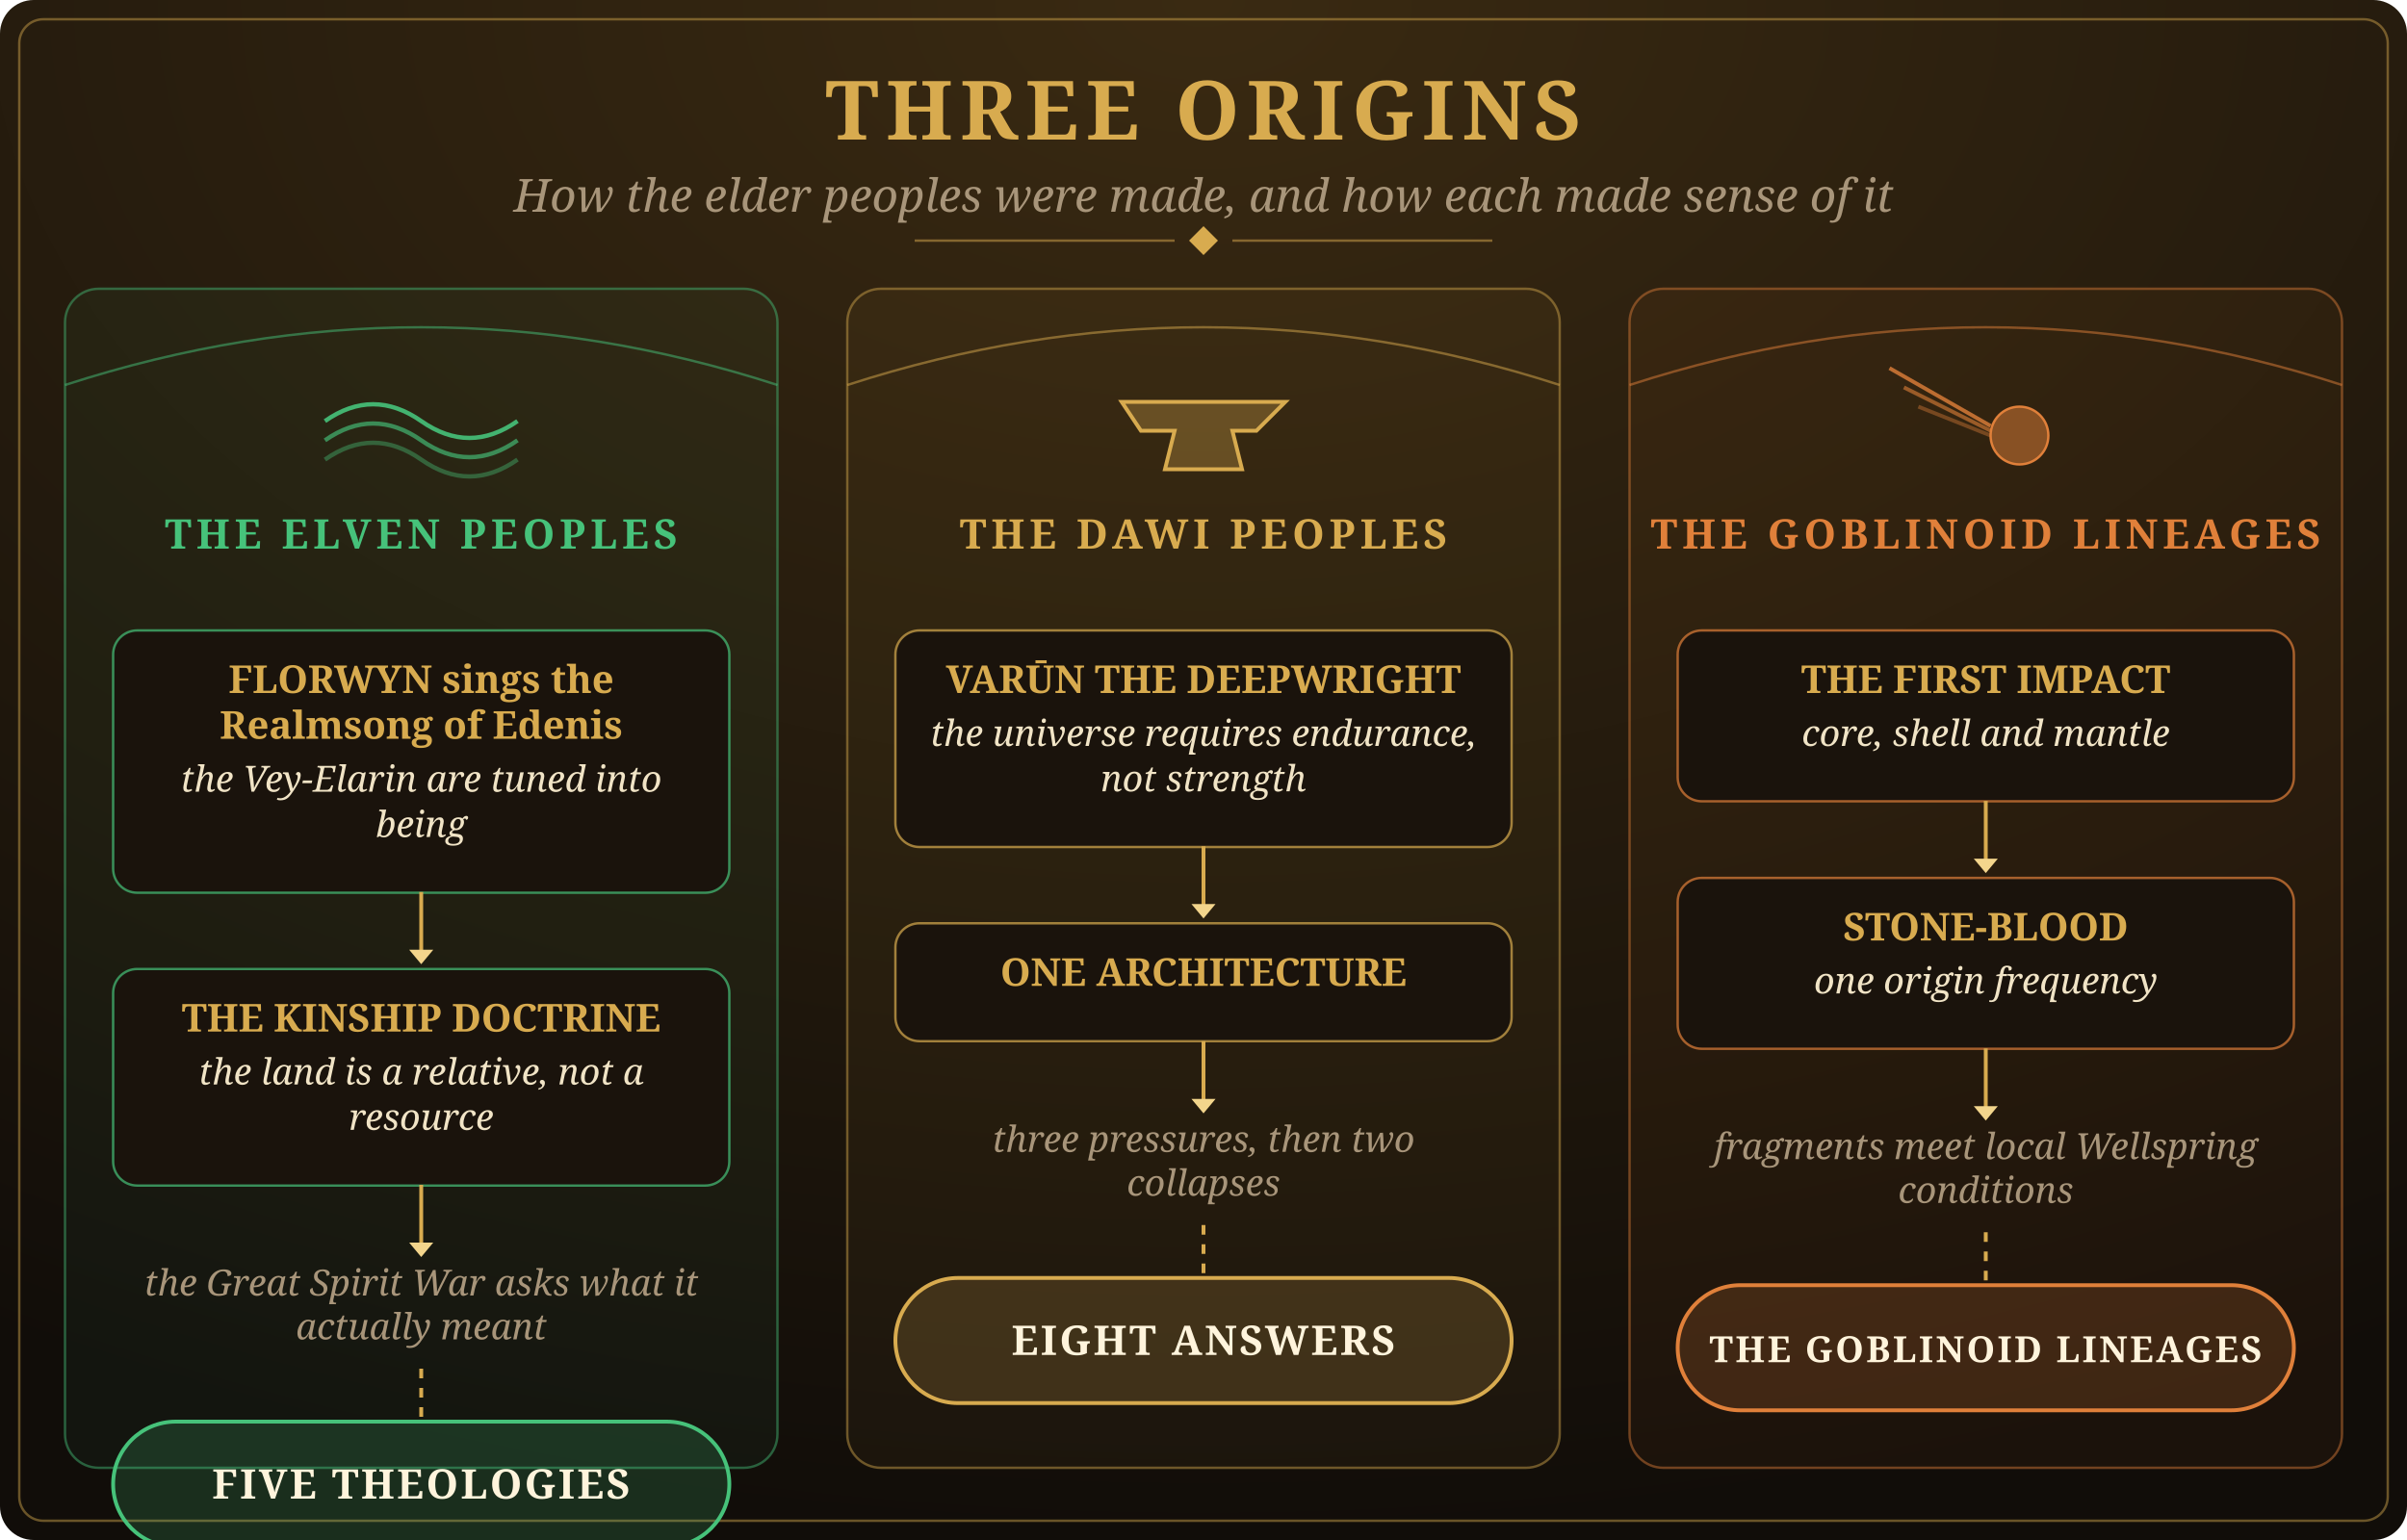
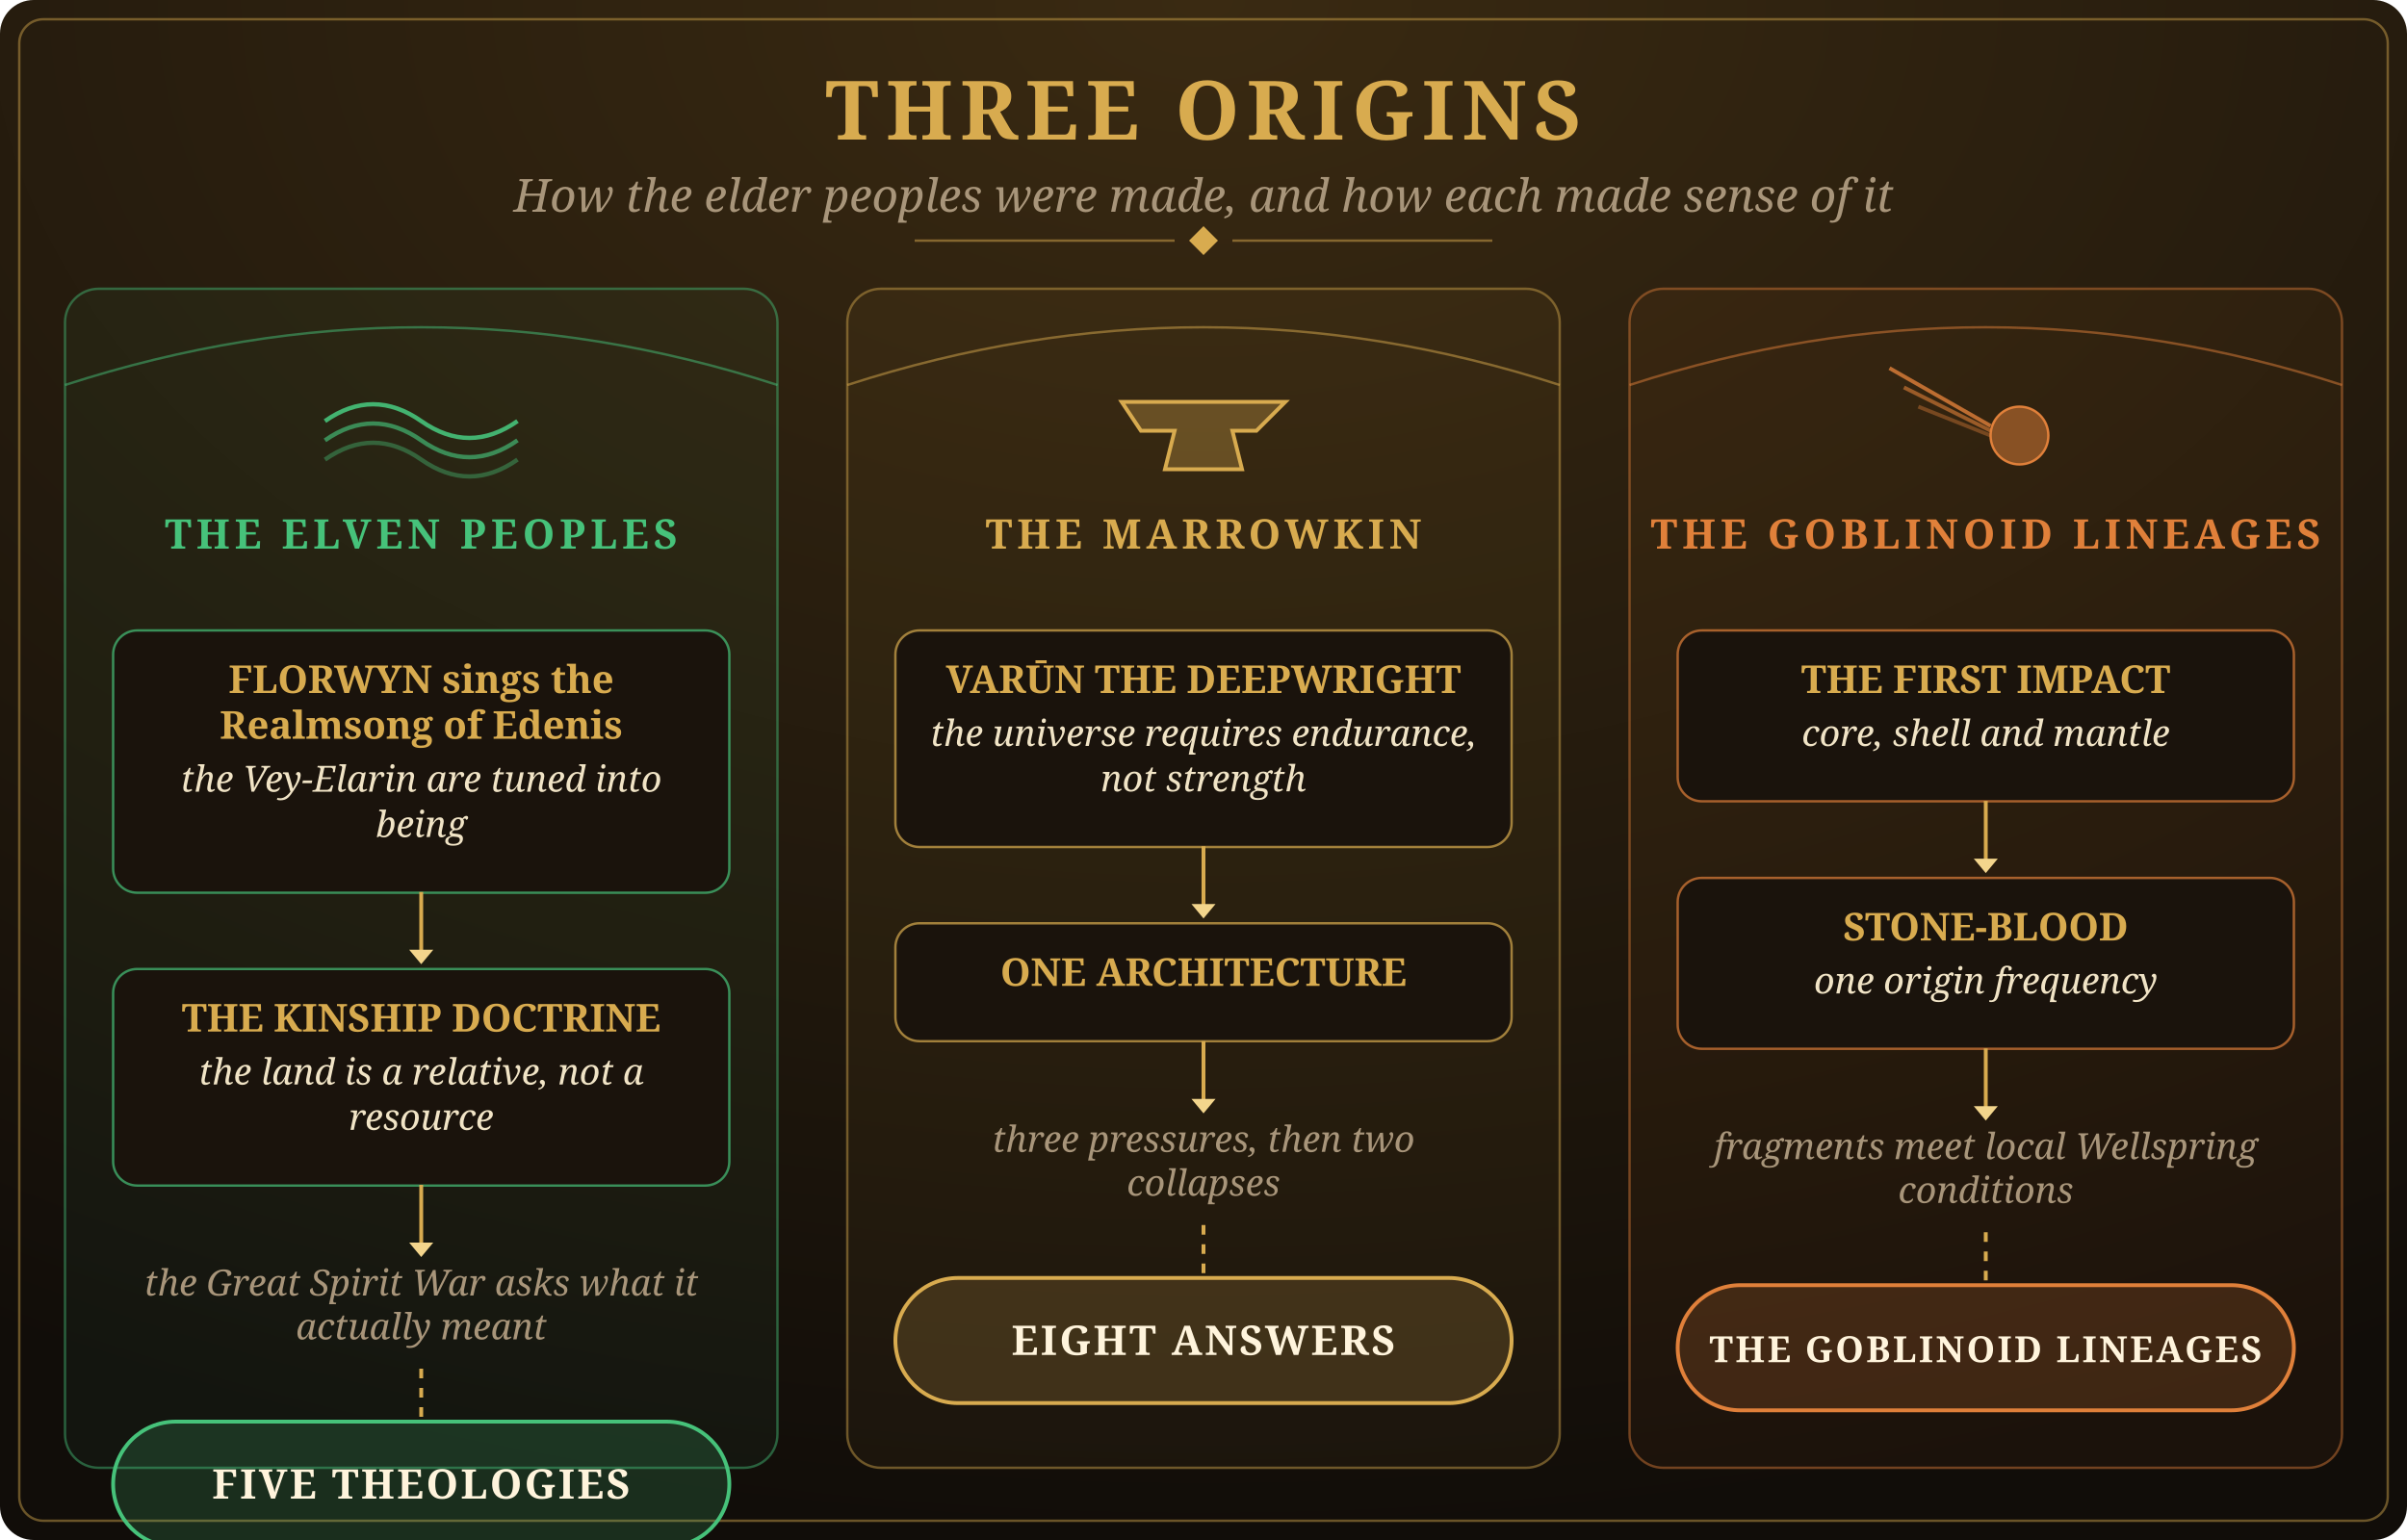
<svg xmlns="http://www.w3.org/2000/svg" viewBox="0 0 1000 640" font-family="'Cormorant Garamond', 'EB Garamond', Garamond, Georgia, serif">
  <defs>
    <radialGradient id="glow" cx=".5" cy="0" r="1">
      <stop offset="0" stop-color="#3a2a12" />
      <stop offset="1" stop-color="#110d09" />
    </radialGradient>
  </defs>
  <rect width="1000" height="640" rx="14" fill="url(#glow)" />
  <rect x="8" y="8" width="984" height="624" rx="10" fill="none" stroke="#d8ab4f" stroke-opacity=".45" />
  <text x="500.0" y="58" text-anchor="middle" fill="#d8ab4f" font-size="34" font-weight="600" letter-spacing="3">THREE ORIGINS</text>
  <text x="500.0" y="88" text-anchor="middle" fill="#a8957a" font-size="19" font-style="italic" font-family="'Crimson Pro', Georgia, serif">How the elder peoples were made, and how each made sense of it</text>
  <path d="M380.0 100 L488.0 100 M512.0 100 L620.0 100" stroke="#d8ab4f" stroke-opacity=".5" />
  <polygon points="500.0,94 506.0,100 500.0,106 494.0,100" fill="#d8ab4f" />
  <rect x="27" y="120" width="296" height="490" rx="14" fill="#46c27a" fill-opacity=".05" stroke="#46c27a" stroke-opacity=".45" />
  <path d="M27 160 Q175 112 323 160" fill="none" stroke="#46c27a" stroke-opacity=".5" />
  <path d="M135 175 Q155 161 175 175 T215 175" fill="none" stroke="#46c27a" stroke-width="1.8" stroke-opacity="0.90" />
  <path d="M135 183 Q155 169 175 183 T215 183" fill="none" stroke="#46c27a" stroke-width="1.8" stroke-opacity="0.65" />
  <path d="M135 191 Q155 177 175 191 T215 191" fill="none" stroke="#46c27a" stroke-width="1.8" stroke-opacity="0.40" />
  <text x="175" y="228" font-size="17" fill="#46c27a" text-anchor="middle" font-weight="700" letter-spacing="2">THE ELVEN PEOPLES</text>
  <rect x="47" y="262" width="256" height="109" rx="10" fill="#1a130c" stroke="#46c27a" stroke-opacity=".7" />
  <text x="175" y="288" font-size="16" fill="#d8ab4f" text-anchor="middle" font-weight="700" font-family="'Cormorant Garamond', 'EB Garamond', Garamond, Georgia, serif">FLORWYN sings the</text>
  <text x="175" y="307" font-size="16" fill="#d8ab4f" text-anchor="middle" font-weight="700" font-family="'Cormorant Garamond', 'EB Garamond', Garamond, Georgia, serif">Realmsong of Edenis</text>
  <text x="175" y="329" font-size="15" fill="#f1e4c6" text-anchor="middle" font-weight="normal" font-style="italic" font-family="'Crimson Pro', Georgia, serif">the Vey-Elarin are tuned into</text>
  <text x="175" y="347.85" font-size="15" fill="#f1e4c6" text-anchor="middle" font-weight="normal" font-style="italic" font-family="'Crimson Pro', Georgia, serif">being</text>
  <line x1="175" y1="370.7" x2="175" y2="398.7" stroke="#d8ab4f" stroke-width="1.6" />
  <polygon points="175,400.7 180,394.7 170,394.7" fill="#f3d58c" />
  <rect x="47" y="402.7" width="256" height="90" rx="10" fill="#1a130c" stroke="#46c27a" stroke-opacity=".7" />
  <text x="175" y="428.7" font-size="16" fill="#d8ab4f" text-anchor="middle" font-weight="700" font-family="'Cormorant Garamond', 'EB Garamond', Garamond, Georgia, serif">THE KINSHIP DOCTRINE</text>
  <text x="175" y="450.7" font-size="15" fill="#f1e4c6" text-anchor="middle" font-weight="normal" font-style="italic" font-family="'Crimson Pro', Georgia, serif">the land is a relative, not a</text>
  <text x="175" y="469.55" font-size="15" fill="#f1e4c6" text-anchor="middle" font-weight="normal" font-style="italic" font-family="'Crimson Pro', Georgia, serif">resource</text>
  <line x1="175" y1="492.4" x2="175" y2="520.4" stroke="#d8ab4f" stroke-width="1.6" />
  <polygon points="175,522.4 180,516.4 170,516.4" fill="#f3d58c" />
  <text x="175" y="538.4" font-size="15" fill="#a8957a" text-anchor="middle" font-weight="normal" font-style="italic" font-family="'Crimson Pro', Georgia, serif">the Great Spirit War asks what it</text>
  <text x="175" y="556.6" font-size="15" fill="#a8957a" text-anchor="middle" font-weight="normal" font-style="italic" font-family="'Crimson Pro', Georgia, serif">actually meant</text>
  <line x1="175" y1="568.8" x2="175" y2="588.8" stroke="#d8ab4f" stroke-width="1.6" stroke-dasharray="4 4" />
  <rect x="47" y="590.8" width="256" height="52" rx="26" fill="#46c27a" fill-opacity=".18" stroke="#46c27a" stroke-width="1.6" />
  <text x="175" y="622.8" font-size="17" fill="#fff4dc" text-anchor="middle" font-weight="700" letter-spacing="1">FIVE THEOLOGIES</text>
  <rect x="352" y="120" width="296" height="490" rx="14" fill="#d8ab4f" fill-opacity=".05" stroke="#d8ab4f" stroke-opacity=".45" />
  <path d="M352 160 Q500 112 648 160" fill="none" stroke="#d8ab4f" stroke-opacity=".5" />
  <path d="M466 167 L534 167 L522 179 L512 179 L516 195 L484 195 L488 179 L474 179 Z" fill="#d8ab4f" fill-opacity=".3" stroke="#d8ab4f" stroke-width="1.6" />
-   <text x="500" y="228" font-size="17" fill="#d8ab4f" text-anchor="middle" font-weight="700" letter-spacing="2">THE DAWI PEOPLES</text>
+   <text x="500" y="228" font-size="17" fill="#d8ab4f" text-anchor="middle" font-weight="700" letter-spacing="2">THE MARROWKIN</text>
  <rect x="372" y="262" width="256" height="90" rx="10" fill="#1a130c" stroke="#d8ab4f" stroke-opacity=".7" />
  <text x="500" y="288" font-size="16" fill="#d8ab4f" text-anchor="middle" font-weight="700" font-family="'Cormorant Garamond', 'EB Garamond', Garamond, Georgia, serif">VARŪN THE DEEPWRIGHT</text>
  <text x="500" y="310" font-size="15" fill="#f1e4c6" text-anchor="middle" font-weight="normal" font-style="italic" font-family="'Crimson Pro', Georgia, serif">the universe requires endurance,</text>
  <text x="500" y="328.85" font-size="15" fill="#f1e4c6" text-anchor="middle" font-weight="normal" font-style="italic" font-family="'Crimson Pro', Georgia, serif">not strength</text>
  <line x1="500" y1="351.7" x2="500" y2="379.7" stroke="#d8ab4f" stroke-width="1.6" />
  <polygon points="500,381.7 505,375.7 495,375.7" fill="#f3d58c" />
  <rect x="372" y="383.7" width="256" height="49" rx="10" fill="#1a130c" stroke="#d8ab4f" stroke-opacity=".7" />
  <text x="500" y="409.7" font-size="16" fill="#d8ab4f" text-anchor="middle" font-weight="700" font-family="'Cormorant Garamond', 'EB Garamond', Garamond, Georgia, serif">ONE ARCHITECTURE</text>
  <line x1="500" y1="432.7" x2="500" y2="460.7" stroke="#d8ab4f" stroke-width="1.6" />
  <polygon points="500,462.7 505,456.7 495,456.7" fill="#f3d58c" />
  <text x="500" y="478.7" font-size="15" fill="#a8957a" text-anchor="middle" font-weight="normal" font-style="italic" font-family="'Crimson Pro', Georgia, serif">three pressures, then two</text>
  <text x="500" y="496.9" font-size="15" fill="#a8957a" text-anchor="middle" font-weight="normal" font-style="italic" font-family="'Crimson Pro', Georgia, serif">collapses</text>
  <line x1="500" y1="509.1" x2="500" y2="529.1" stroke="#d8ab4f" stroke-width="1.6" stroke-dasharray="4 4" />
  <rect x="372" y="531.1" width="256" height="52" rx="26" fill="#d8ab4f" fill-opacity=".18" stroke="#d8ab4f" stroke-width="1.6" />
  <text x="500" y="563.1" font-size="17" fill="#fff4dc" text-anchor="middle" font-weight="700" letter-spacing="1">EIGHT ANSWERS</text>
  <rect x="677" y="120" width="296" height="490" rx="14" fill="#e0803a" fill-opacity=".05" stroke="#e0803a" stroke-opacity=".45" />
  <path d="M677 160 Q825 112 973 160" fill="none" stroke="#e0803a" stroke-opacity=".5" />
  <circle cx="839" cy="181" r="12" fill="#e0803a" fill-opacity=".5" stroke="#e0803a" />
  <line x1="785" y1="153" x2="827" y2="177" stroke="#e0803a" stroke-width="1.6" stroke-opacity="0.80" />
  <line x1="791" y1="161" x2="827" y2="179" stroke="#e0803a" stroke-width="1.6" stroke-opacity="0.60" />
  <line x1="797" y1="169" x2="827" y2="181" stroke="#e0803a" stroke-width="1.6" stroke-opacity="0.40" />
  <text x="825" y="228" font-size="17" fill="#e0803a" text-anchor="middle" font-weight="700" letter-spacing="2">THE GOBLINOID LINEAGES</text>
  <rect x="697" y="262" width="256" height="71" rx="10" fill="#1a130c" stroke="#e0803a" stroke-opacity=".7" />
  <text x="825" y="288" font-size="16" fill="#d8ab4f" text-anchor="middle" font-weight="700" font-family="'Cormorant Garamond', 'EB Garamond', Garamond, Georgia, serif">THE FIRST IMPACT</text>
  <text x="825" y="310" font-size="15" fill="#f1e4c6" text-anchor="middle" font-weight="normal" font-style="italic" font-family="'Crimson Pro', Georgia, serif">core, shell and mantle</text>
  <line x1="825" y1="332.85" x2="825" y2="360.85" stroke="#d8ab4f" stroke-width="1.6" />
  <polygon points="825,362.85 830,356.85 820,356.85" fill="#f3d58c" />
  <rect x="697" y="364.85" width="256" height="71" rx="10" fill="#1a130c" stroke="#e0803a" stroke-opacity=".7" />
  <text x="825" y="390.85" font-size="16" fill="#d8ab4f" text-anchor="middle" font-weight="700" font-family="'Cormorant Garamond', 'EB Garamond', Garamond, Georgia, serif">STONE-BLOOD</text>
  <text x="825" y="412.85" font-size="15" fill="#f1e4c6" text-anchor="middle" font-weight="normal" font-style="italic" font-family="'Crimson Pro', Georgia, serif">one origin frequency</text>
  <line x1="825" y1="435.7" x2="825" y2="463.7" stroke="#d8ab4f" stroke-width="1.6" />
  <polygon points="825,465.7 830,459.7 820,459.7" fill="#f3d58c" />
  <text x="825" y="481.7" font-size="15" fill="#a8957a" text-anchor="middle" font-weight="normal" font-style="italic" font-family="'Crimson Pro', Georgia, serif">fragments meet local Wellspring</text>
  <text x="825" y="499.9" font-size="15" fill="#a8957a" text-anchor="middle" font-weight="normal" font-style="italic" font-family="'Crimson Pro', Georgia, serif">conditions</text>
  <line x1="825" y1="512.1" x2="825" y2="532.1" stroke="#d8ab4f" stroke-width="1.6" stroke-dasharray="4 4" />
  <rect x="697" y="534.1" width="256" height="52" rx="26" fill="#e0803a" fill-opacity=".18" stroke="#e0803a" stroke-width="1.6" />
  <text x="825" y="566.1" font-size="15" fill="#fff4dc" text-anchor="middle" font-weight="700" letter-spacing="1">THE GOBLINOID LINEAGES</text>
</svg>
